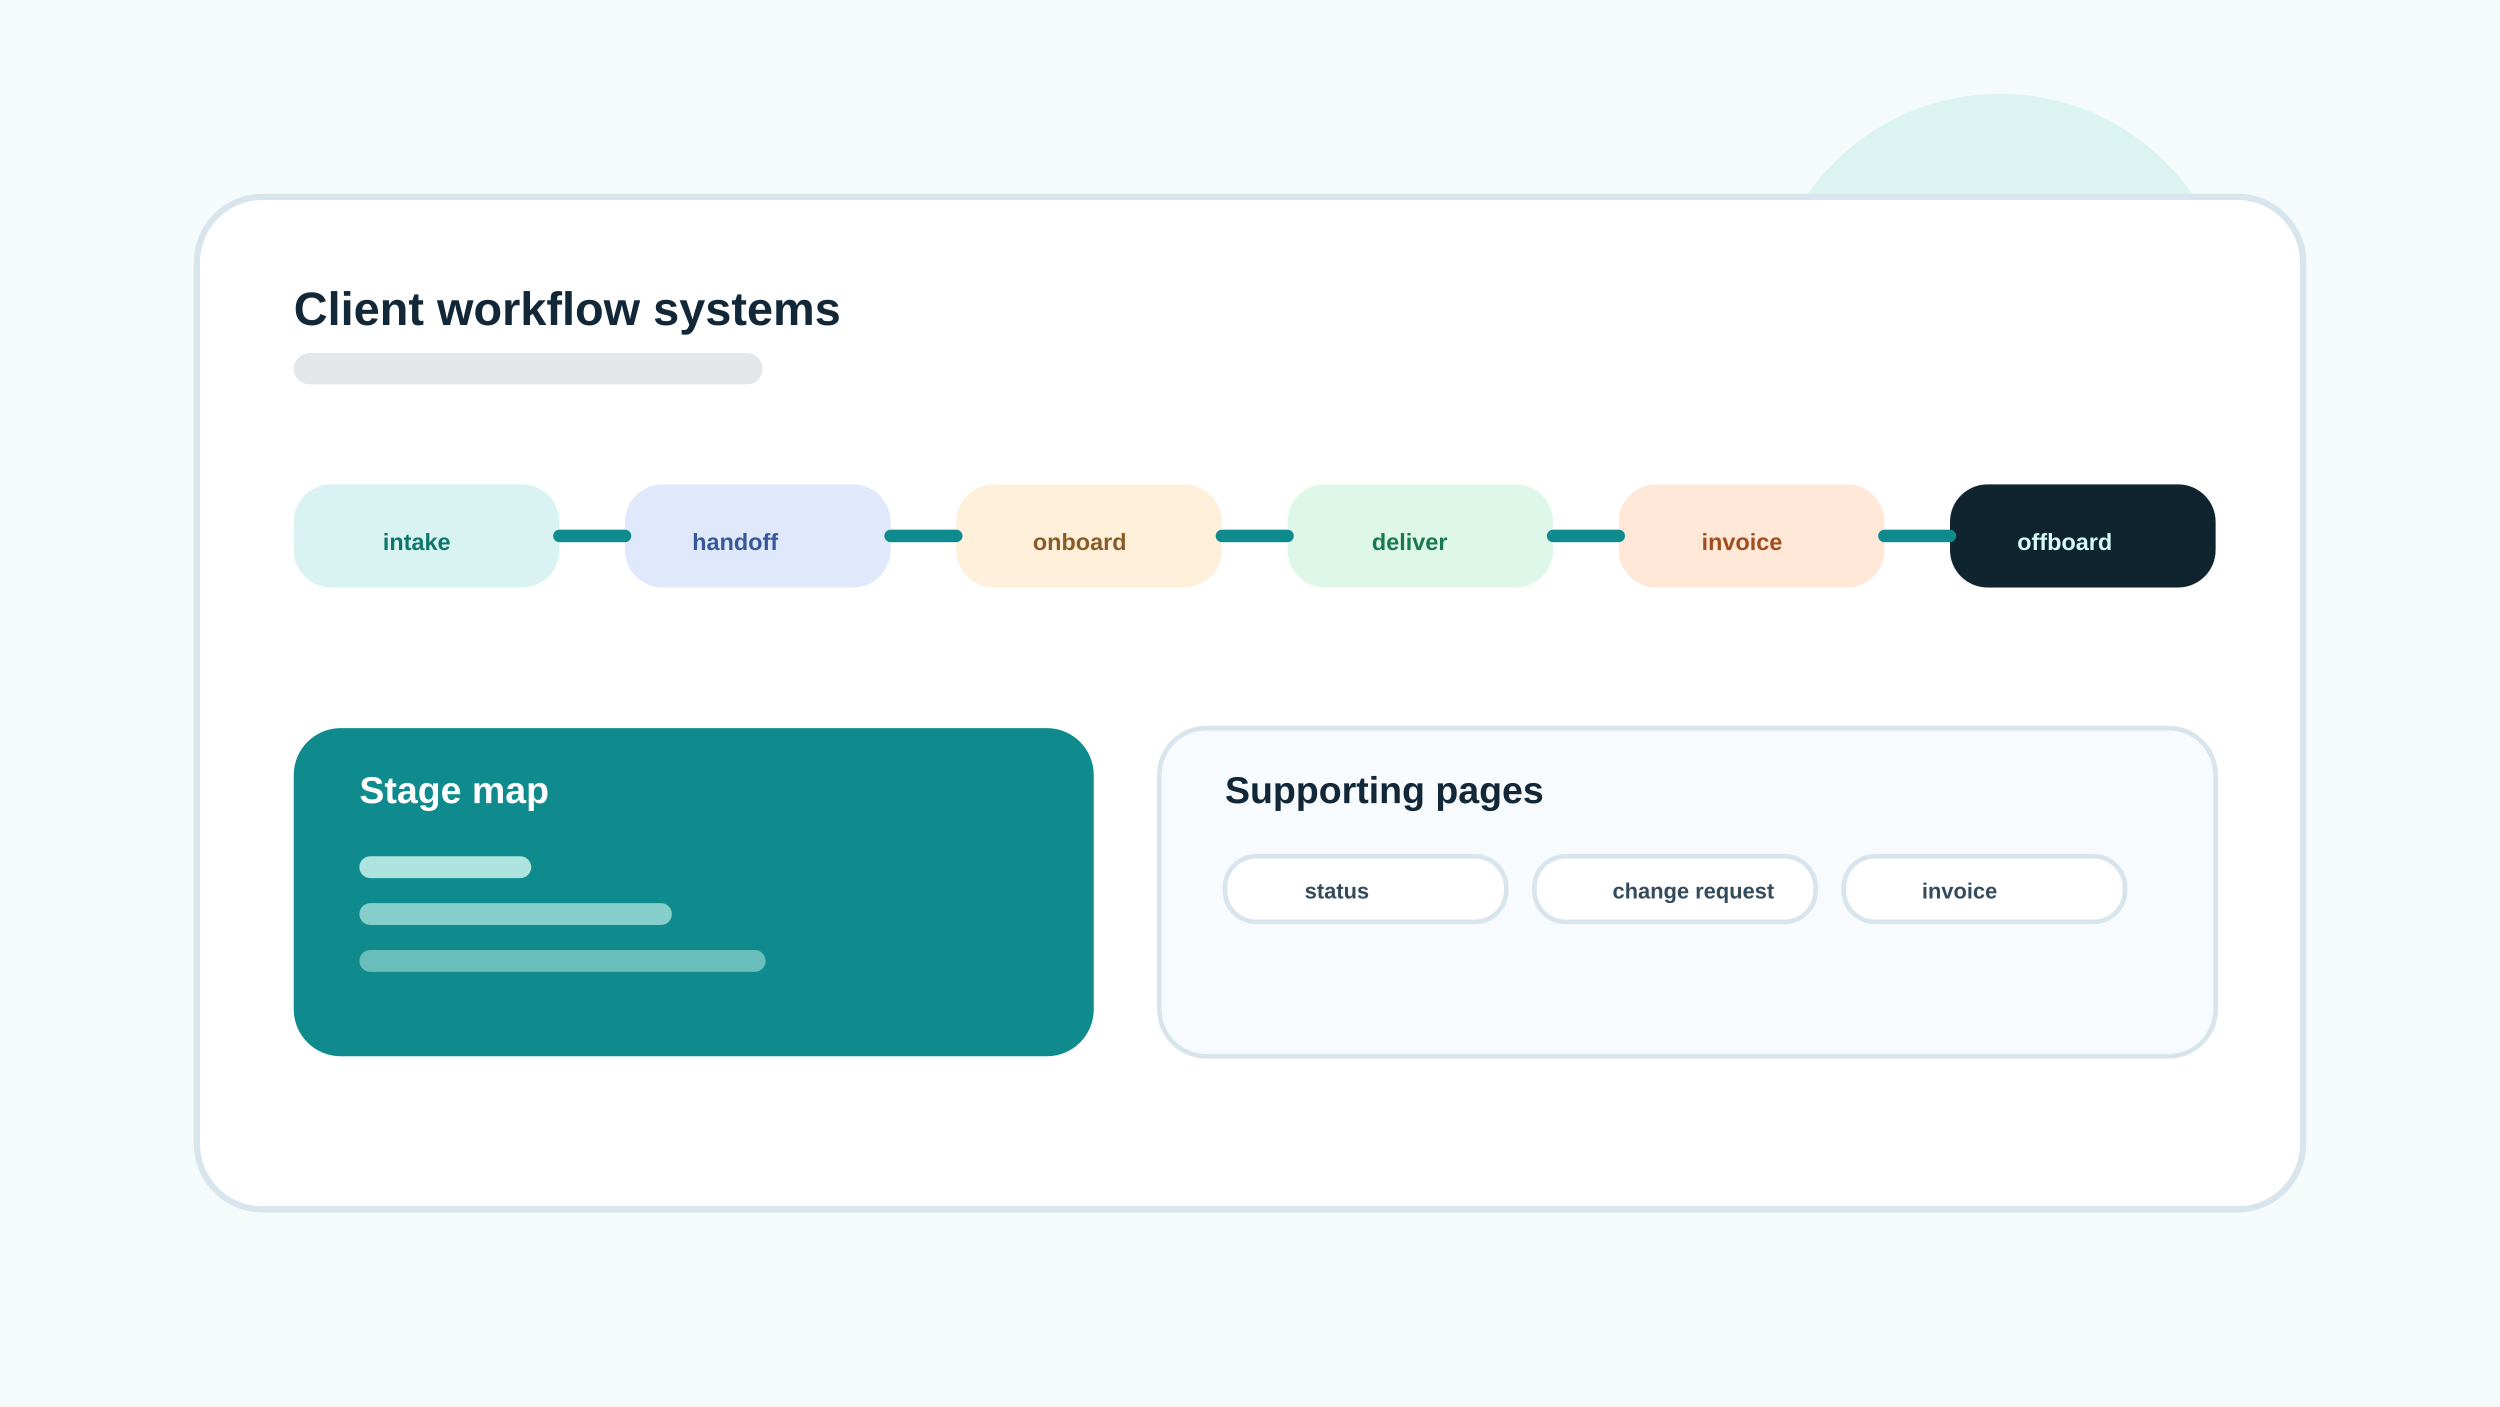
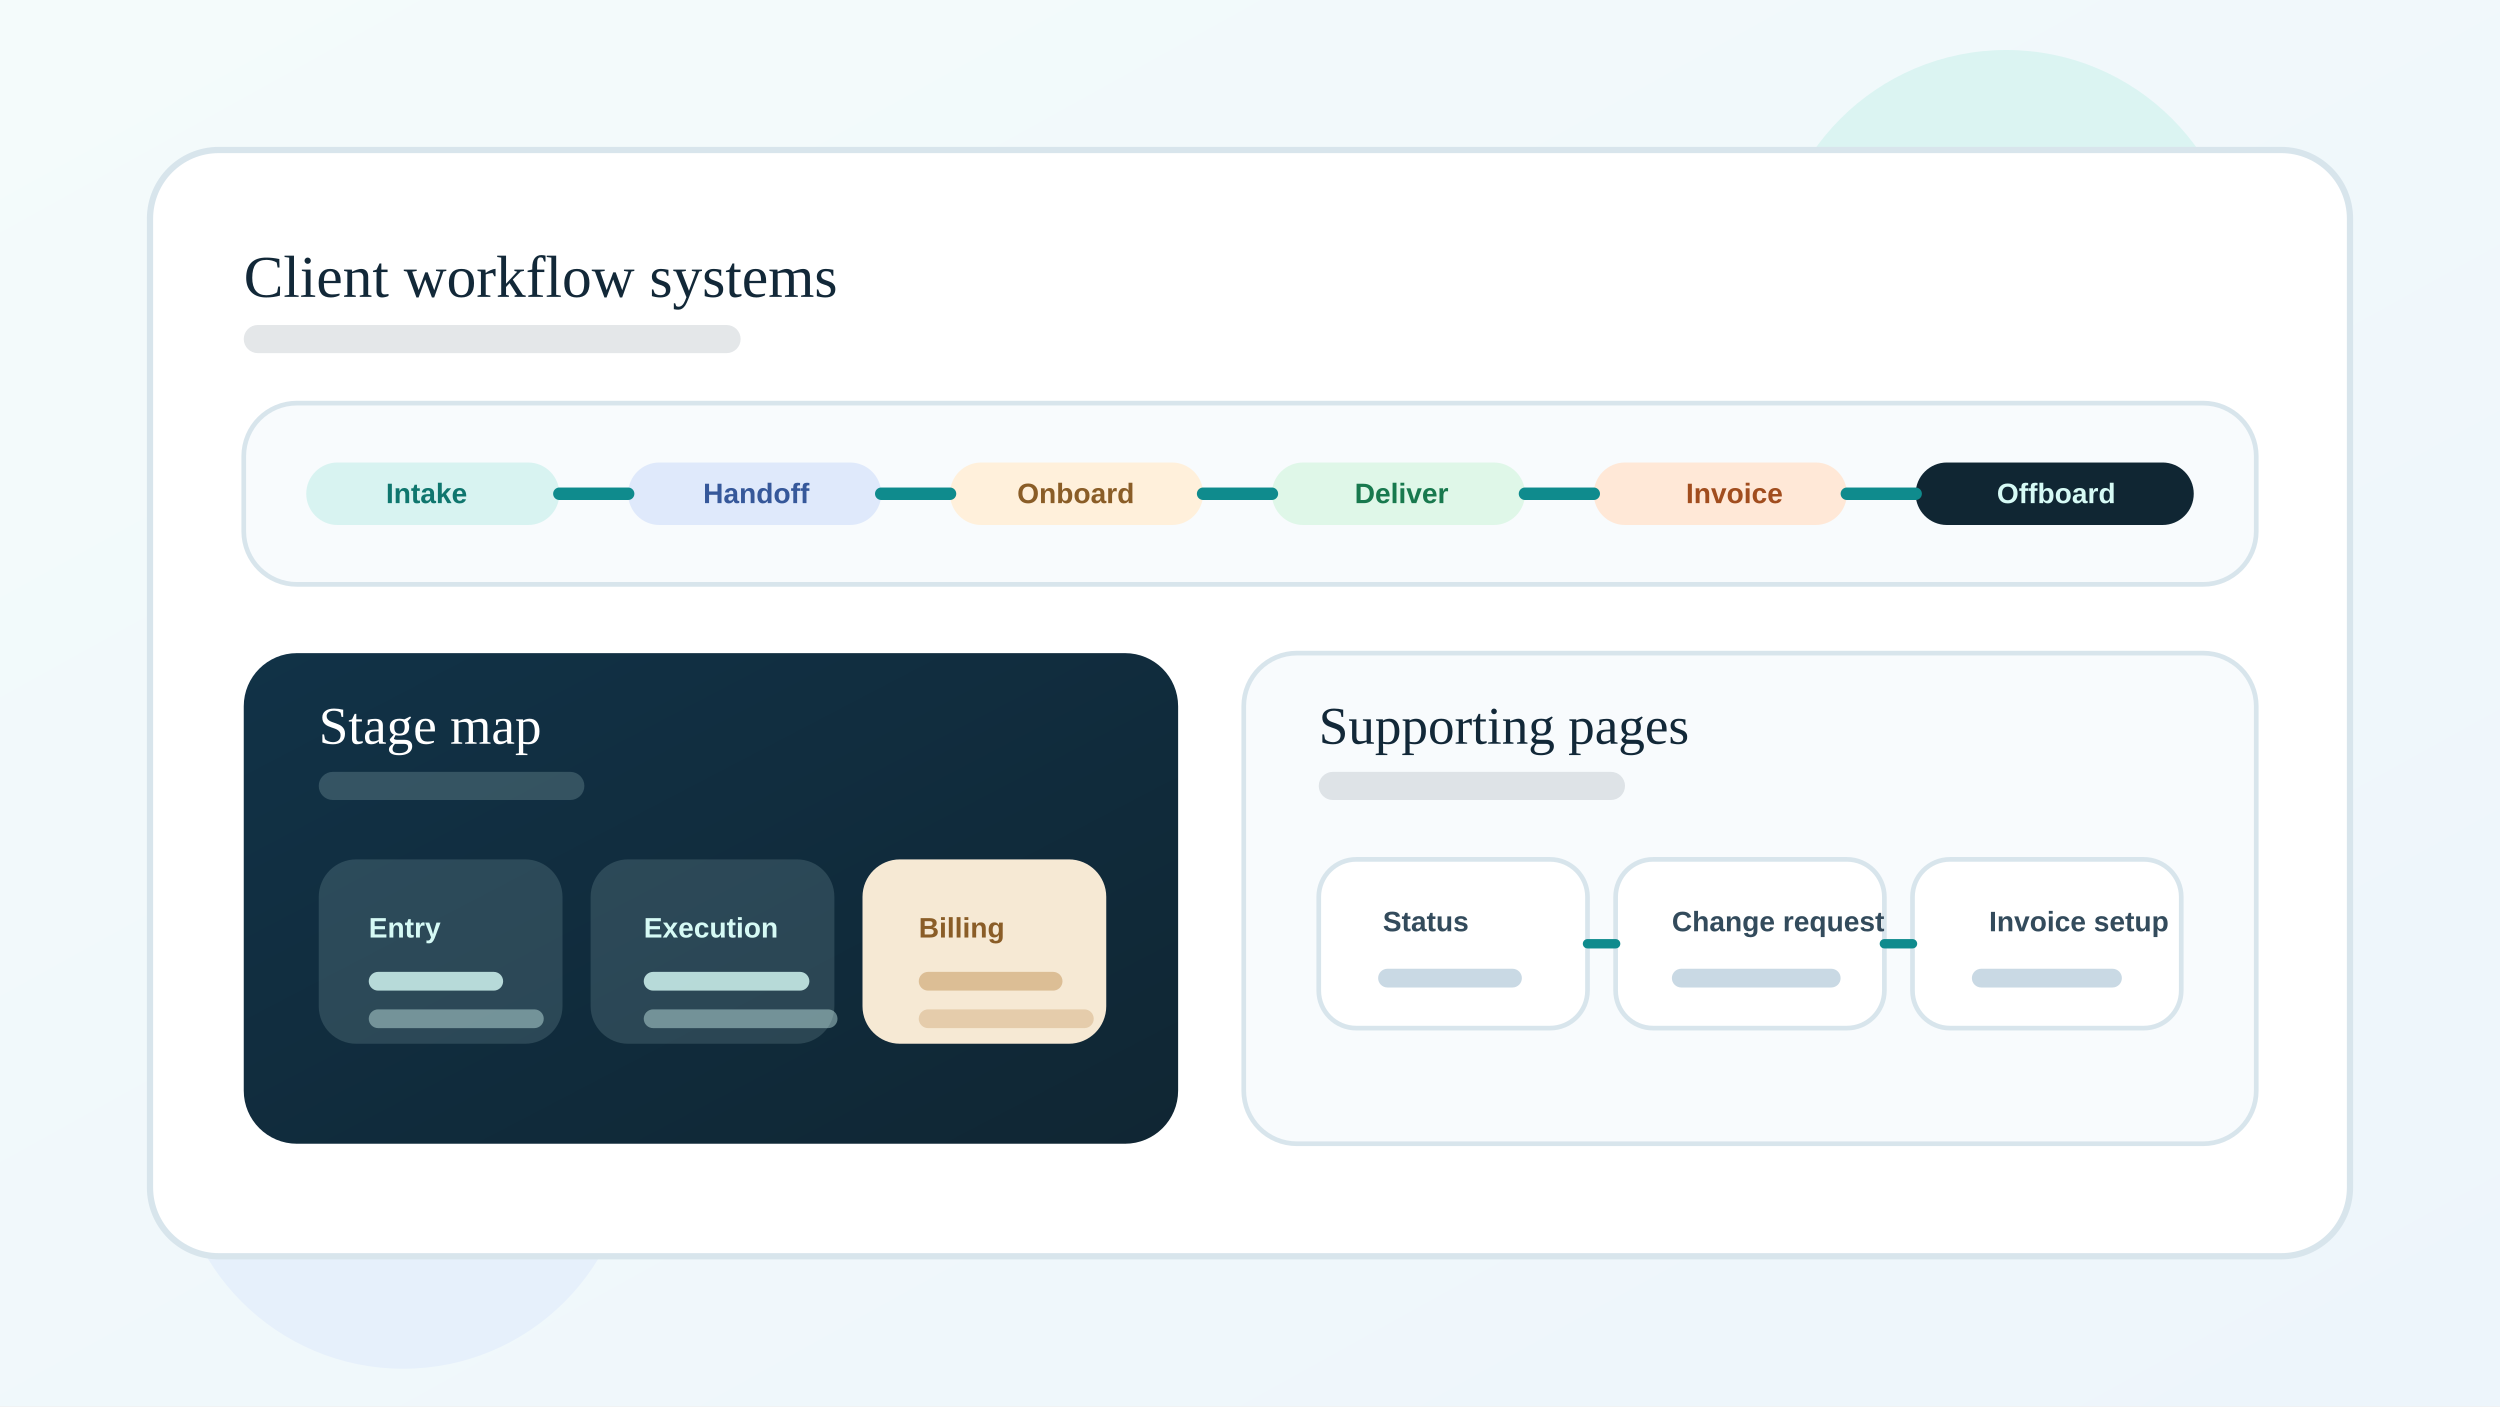
<svg xmlns="http://www.w3.org/2000/svg" viewBox="0 0 1600 900" role="img" aria-labelledby="title desc">
-   <rect width="1600" height="900" fill="#f5fbfb" />
-   <circle cx="1280" cy="210" r="150" fill="#dbf4f2" />
-   <rect x="126" y="126" width="1348" height="648" rx="42" fill="#fff" stroke="#d8e5ec" stroke-width="4" />
-   <text x="188" y="208" font-family="Segoe UI, Arial, sans-serif" font-size="30" font-weight="700" fill="#122838">Client workflow systems</text>
-   <rect x="188" y="226" width="300" height="20" rx="10" fill="#173042" opacity=".12" />
-   <rect x="188" y="310" width="170" height="66" rx="24" fill="#d8f3f1" />
-   <rect x="400" y="310" width="170" height="66" rx="24" fill="#dfe9fb" />
-   <rect x="612" y="310" width="170" height="66" rx="24" fill="#fff0db" />
-   <rect x="824" y="310" width="170" height="66" rx="24" fill="#dff7e8" />
-   <rect x="1036" y="310" width="170" height="66" rx="24" fill="#ffe8d7" />
-   <rect x="1248" y="310" width="170" height="66" rx="24" fill="#102430" />
-   <text x="245" y="352" font-family="Segoe UI, Arial, sans-serif" font-size="15" font-weight="700" fill="#0f766e">intake</text>
-   <text x="443" y="352" font-family="Segoe UI, Arial, sans-serif" font-size="15" font-weight="700" fill="#36589a">handoff</text>
-   <text x="661" y="352" font-family="Segoe UI, Arial, sans-serif" font-size="15" font-weight="700" fill="#8a5d27">onboard</text>
-   <text x="878" y="352" font-family="Segoe UI, Arial, sans-serif" font-size="15" font-weight="700" fill="#18794e">deliver</text>
-   <text x="1089" y="352" font-family="Segoe UI, Arial, sans-serif" font-size="15" font-weight="700" fill="#a14d1e">invoice</text>
-   <text x="1291" y="352" font-family="Segoe UI, Arial, sans-serif" font-size="15" font-weight="700" fill="#d6faf5">offboard</text>
-   <path d="M358 343h42m170 0h42m170 0h42m170 0h42m170 0h42" stroke="#0f8b8d" stroke-width="8" stroke-linecap="round" />
-   <rect x="188" y="466" width="512" height="210" rx="30" fill="#0f8b8d" />
-   <rect x="742" y="466" width="676" height="210" rx="30" fill="#f8fbfd" stroke="#d8e5ec" stroke-width="3" />
-   <text x="230" y="514" font-family="Segoe UI, Arial, sans-serif" font-size="24" font-weight="700" fill="#fff">Stage map</text>
-   <text x="784" y="514" font-family="Segoe UI, Arial, sans-serif" font-size="24" font-weight="700" fill="#122838">Supporting pages</text>
-   <rect x="230" y="548" width="110" height="14" rx="7" fill="#d6faf5" opacity=".8" />
-   <rect x="230" y="578" width="200" height="14" rx="7" fill="#d6faf5" opacity=".6" />
-   <rect x="230" y="608" width="260" height="14" rx="7" fill="#d6faf5" opacity=".45" />
-   <rect x="784" y="548" width="180" height="42" rx="20" fill="#fff" stroke="#d8e5ec" stroke-width="3" />
-   <rect x="982" y="548" width="180" height="42" rx="20" fill="#fff" stroke="#d8e5ec" stroke-width="3" />
-   <rect x="1180" y="548" width="180" height="42" rx="20" fill="#fff" stroke="#d8e5ec" stroke-width="3" />
-   <text x="835" y="575" font-family="Segoe UI, Arial, sans-serif" font-size="14" font-weight="700" fill="#334b5c">status</text>
-   <text x="1032" y="575" font-family="Segoe UI, Arial, sans-serif" font-size="14" font-weight="700" fill="#334b5c">change request</text>
-   <text x="1230" y="575" font-family="Segoe UI, Arial, sans-serif" font-size="14" font-weight="700" fill="#334b5c">invoice</text>
+   <defs>
+     <linearGradient id="hub-bg" x1="0%" y1="0%" x2="100%" y2="100%">
+       <stop offset="0%" stop-color="#f4fbfb" />
+       <stop offset="100%" stop-color="#edf5fb" />
+     </linearGradient>
+     <linearGradient id="hub-panel" x1="0%" y1="0%" x2="100%" y2="100%">
+       <stop offset="0%" stop-color="#113247" />
+       <stop offset="100%" stop-color="#102633" />
+     </linearGradient>
+   </defs>
+   <rect width="1600" height="900" fill="url(#hub-bg)" />
+   <circle cx="1284" cy="182" r="150" fill="#dbf4f2" />
+   <circle cx="258" cy="730" r="146" fill="#e6f0fb" />
+   <rect x="96" y="96" width="1408" height="708" rx="44" fill="#ffffff" stroke="#d8e5ec" stroke-width="4" />
+   <text x="156" y="190" font-family="Georgia, 'Times New Roman', serif" font-size="38" fill="#122838">Client workflow systems</text>
+   <rect x="156" y="208" width="318" height="18" rx="9" fill="#173042" opacity=".12" />
+   <rect x="156" y="258" width="1288" height="116" rx="34" fill="#f8fbfd" stroke="#d8e5ec" stroke-width="3" />
+   <rect x="196" y="296" width="162" height="40" rx="20" fill="#d8f3f1" />
+   <rect x="402" y="296" width="162" height="40" rx="20" fill="#dfe9fb" />
+   <rect x="608" y="296" width="162" height="40" rx="20" fill="#fff0db" />
+   <rect x="814" y="296" width="162" height="40" rx="20" fill="#dff7e8" />
+   <rect x="1020" y="296" width="162" height="40" rx="20" fill="#ffe8d7" />
+   <rect x="1226" y="296" width="178" height="40" rx="20" fill="#102633" />
+   <text x="247" y="322" font-family="Arial, sans-serif" font-size="18" font-weight="700" fill="#0f766e">Intake</text>
+   <text x="450" y="322" font-family="Arial, sans-serif" font-size="18" font-weight="700" fill="#36589a">Handoff</text>
+   <text x="651" y="322" font-family="Arial, sans-serif" font-size="18" font-weight="700" fill="#8a5d27">Onboard</text>
+   <text x="867" y="322" font-family="Arial, sans-serif" font-size="18" font-weight="700" fill="#18794e">Deliver</text>
+   <text x="1079" y="322" font-family="Arial, sans-serif" font-size="18" font-weight="700" fill="#a14d1e">Invoice</text>
+   <text x="1278" y="322" font-family="Arial, sans-serif" font-size="18" font-weight="700" fill="#d6faf5">Offboard</text>
+   <path d="M358 316h44m162 0h44m162 0h44m162 0h44m162 0h44" stroke="#0f8b8d" stroke-width="8" stroke-linecap="round" />
+   <rect x="156" y="418" width="598" height="314" rx="34" fill="url(#hub-panel)" />
+   <text x="204" y="476" font-family="Georgia, 'Times New Roman', serif" font-size="34" fill="#ffffff">Stage map</text>
+   <rect x="204" y="494" width="170" height="18" rx="9" fill="#d6faf5" opacity=".18" />
+   <rect x="204" y="550" width="156" height="118" rx="24" fill="#d6faf5" opacity=".14" />
+   <rect x="378" y="550" width="156" height="118" rx="24" fill="#d6faf5" opacity=".14" />
+   <rect x="552" y="550" width="156" height="118" rx="24" fill="#fff0db" opacity=".96" />
+   <text x="236" y="600" font-family="Arial, sans-serif" font-size="18" font-weight="700" fill="#d6faf5">Entry</text>
+   <text x="412" y="600" font-family="Arial, sans-serif" font-size="18" font-weight="700" fill="#d6faf5">Execution</text>
+   <text x="588" y="600" font-family="Arial, sans-serif" font-size="18" font-weight="700" fill="#8a5d27">Billing</text>
+   <rect x="236" y="622" width="86" height="12" rx="6" fill="#d6faf5" opacity=".82" />
+   <rect x="236" y="646" width="112" height="12" rx="6" fill="#d6faf5" opacity=".42" />
+   <rect x="412" y="622" width="106" height="12" rx="6" fill="#d6faf5" opacity=".82" />
+   <rect x="412" y="646" width="124" height="12" rx="6" fill="#d6faf5" opacity=".42" />
+   <rect x="588" y="622" width="92" height="12" rx="6" fill="#b8823f" opacity=".42" />
+   <rect x="588" y="646" width="112" height="12" rx="6" fill="#b8823f" opacity=".28" />
+   <rect x="796" y="418" width="648" height="314" rx="34" fill="#f8fbfd" stroke="#d8e5ec" stroke-width="3" />
+   <text x="844" y="476" font-family="Georgia, 'Times New Roman', serif" font-size="34" fill="#122838">Supporting pages</text>
+   <rect x="844" y="494" width="196" height="18" rx="9" fill="#173042" opacity=".12" />
+   <rect x="844" y="550" width="172" height="108" rx="24" fill="#ffffff" stroke="#d8e5ec" stroke-width="3" />
+   <rect x="1034" y="550" width="172" height="108" rx="24" fill="#ffffff" stroke="#d8e5ec" stroke-width="3" />
+   <rect x="1224" y="550" width="172" height="108" rx="24" fill="#ffffff" stroke="#d8e5ec" stroke-width="3" />
+   <text x="885" y="596" font-family="Arial, sans-serif" font-size="18" font-weight="700" fill="#334b5c">Status</text>
+   <text x="1070" y="596" font-family="Arial, sans-serif" font-size="18" font-weight="700" fill="#334b5c">Change request</text>
+   <text x="1273" y="596" font-family="Arial, sans-serif" font-size="18" font-weight="700" fill="#334b5c">Invoice setup</text>
+   <rect x="882" y="620" width="92" height="12" rx="6" fill="#c9d9e4" />
+   <rect x="1070" y="620" width="108" height="12" rx="6" fill="#c9d9e4" />
+   <rect x="1262" y="620" width="96" height="12" rx="6" fill="#c9d9e4" />
+   <path d="M1016 604h18m172 0h18" stroke="#0f8b8d" stroke-width="6" stroke-linecap="round" />
</svg>
